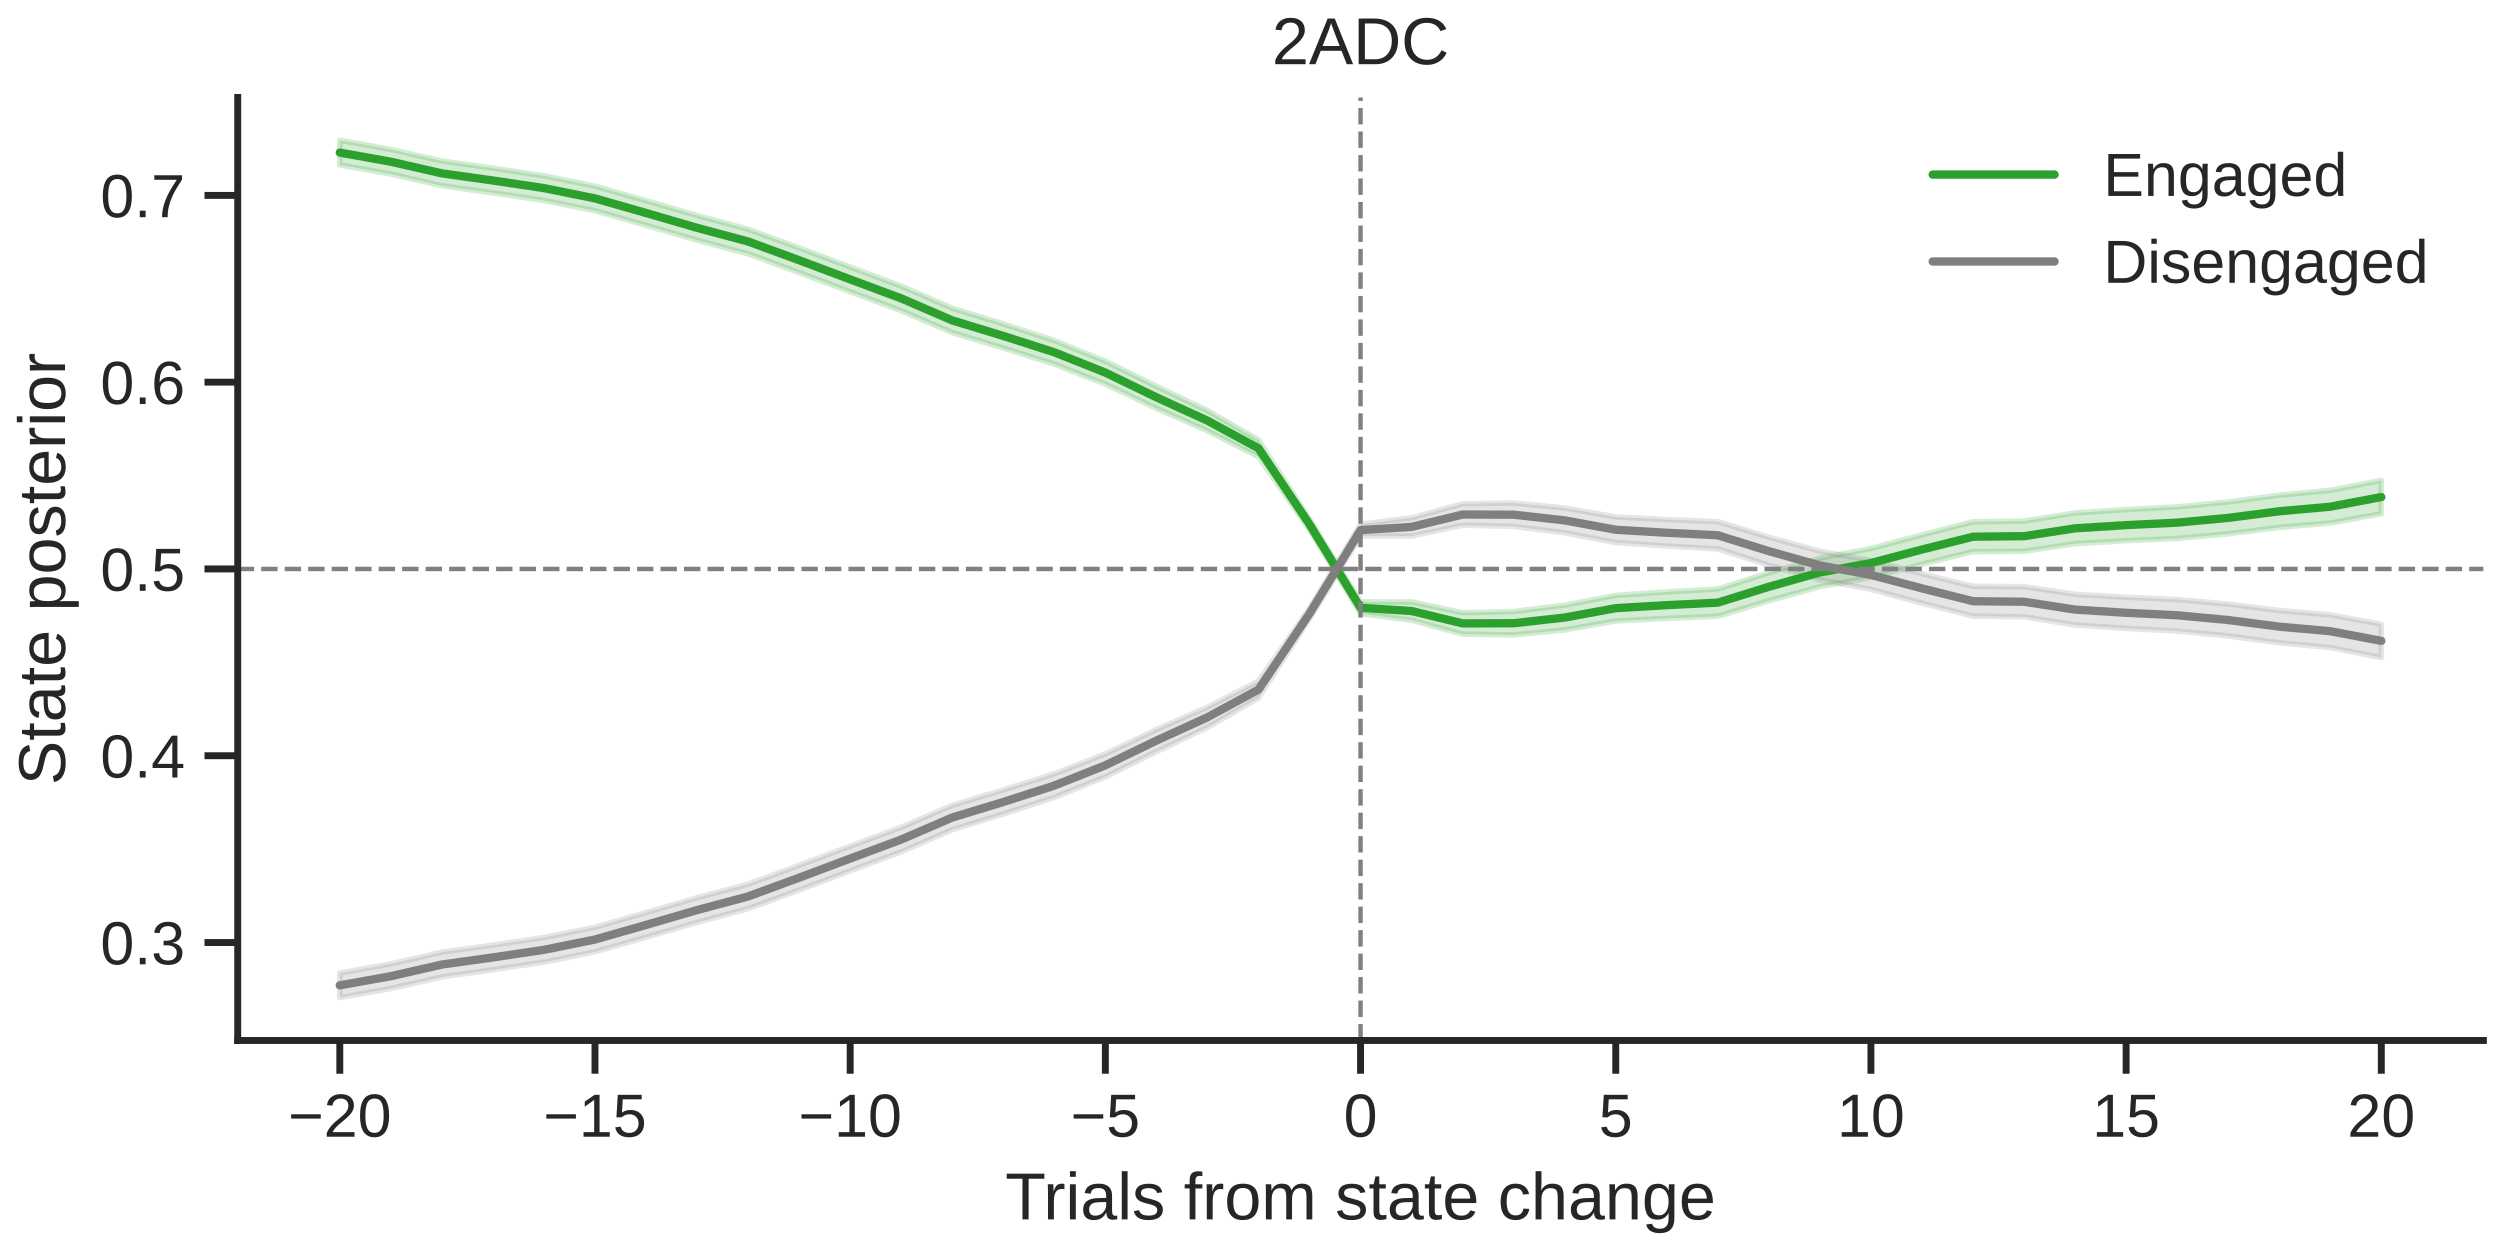
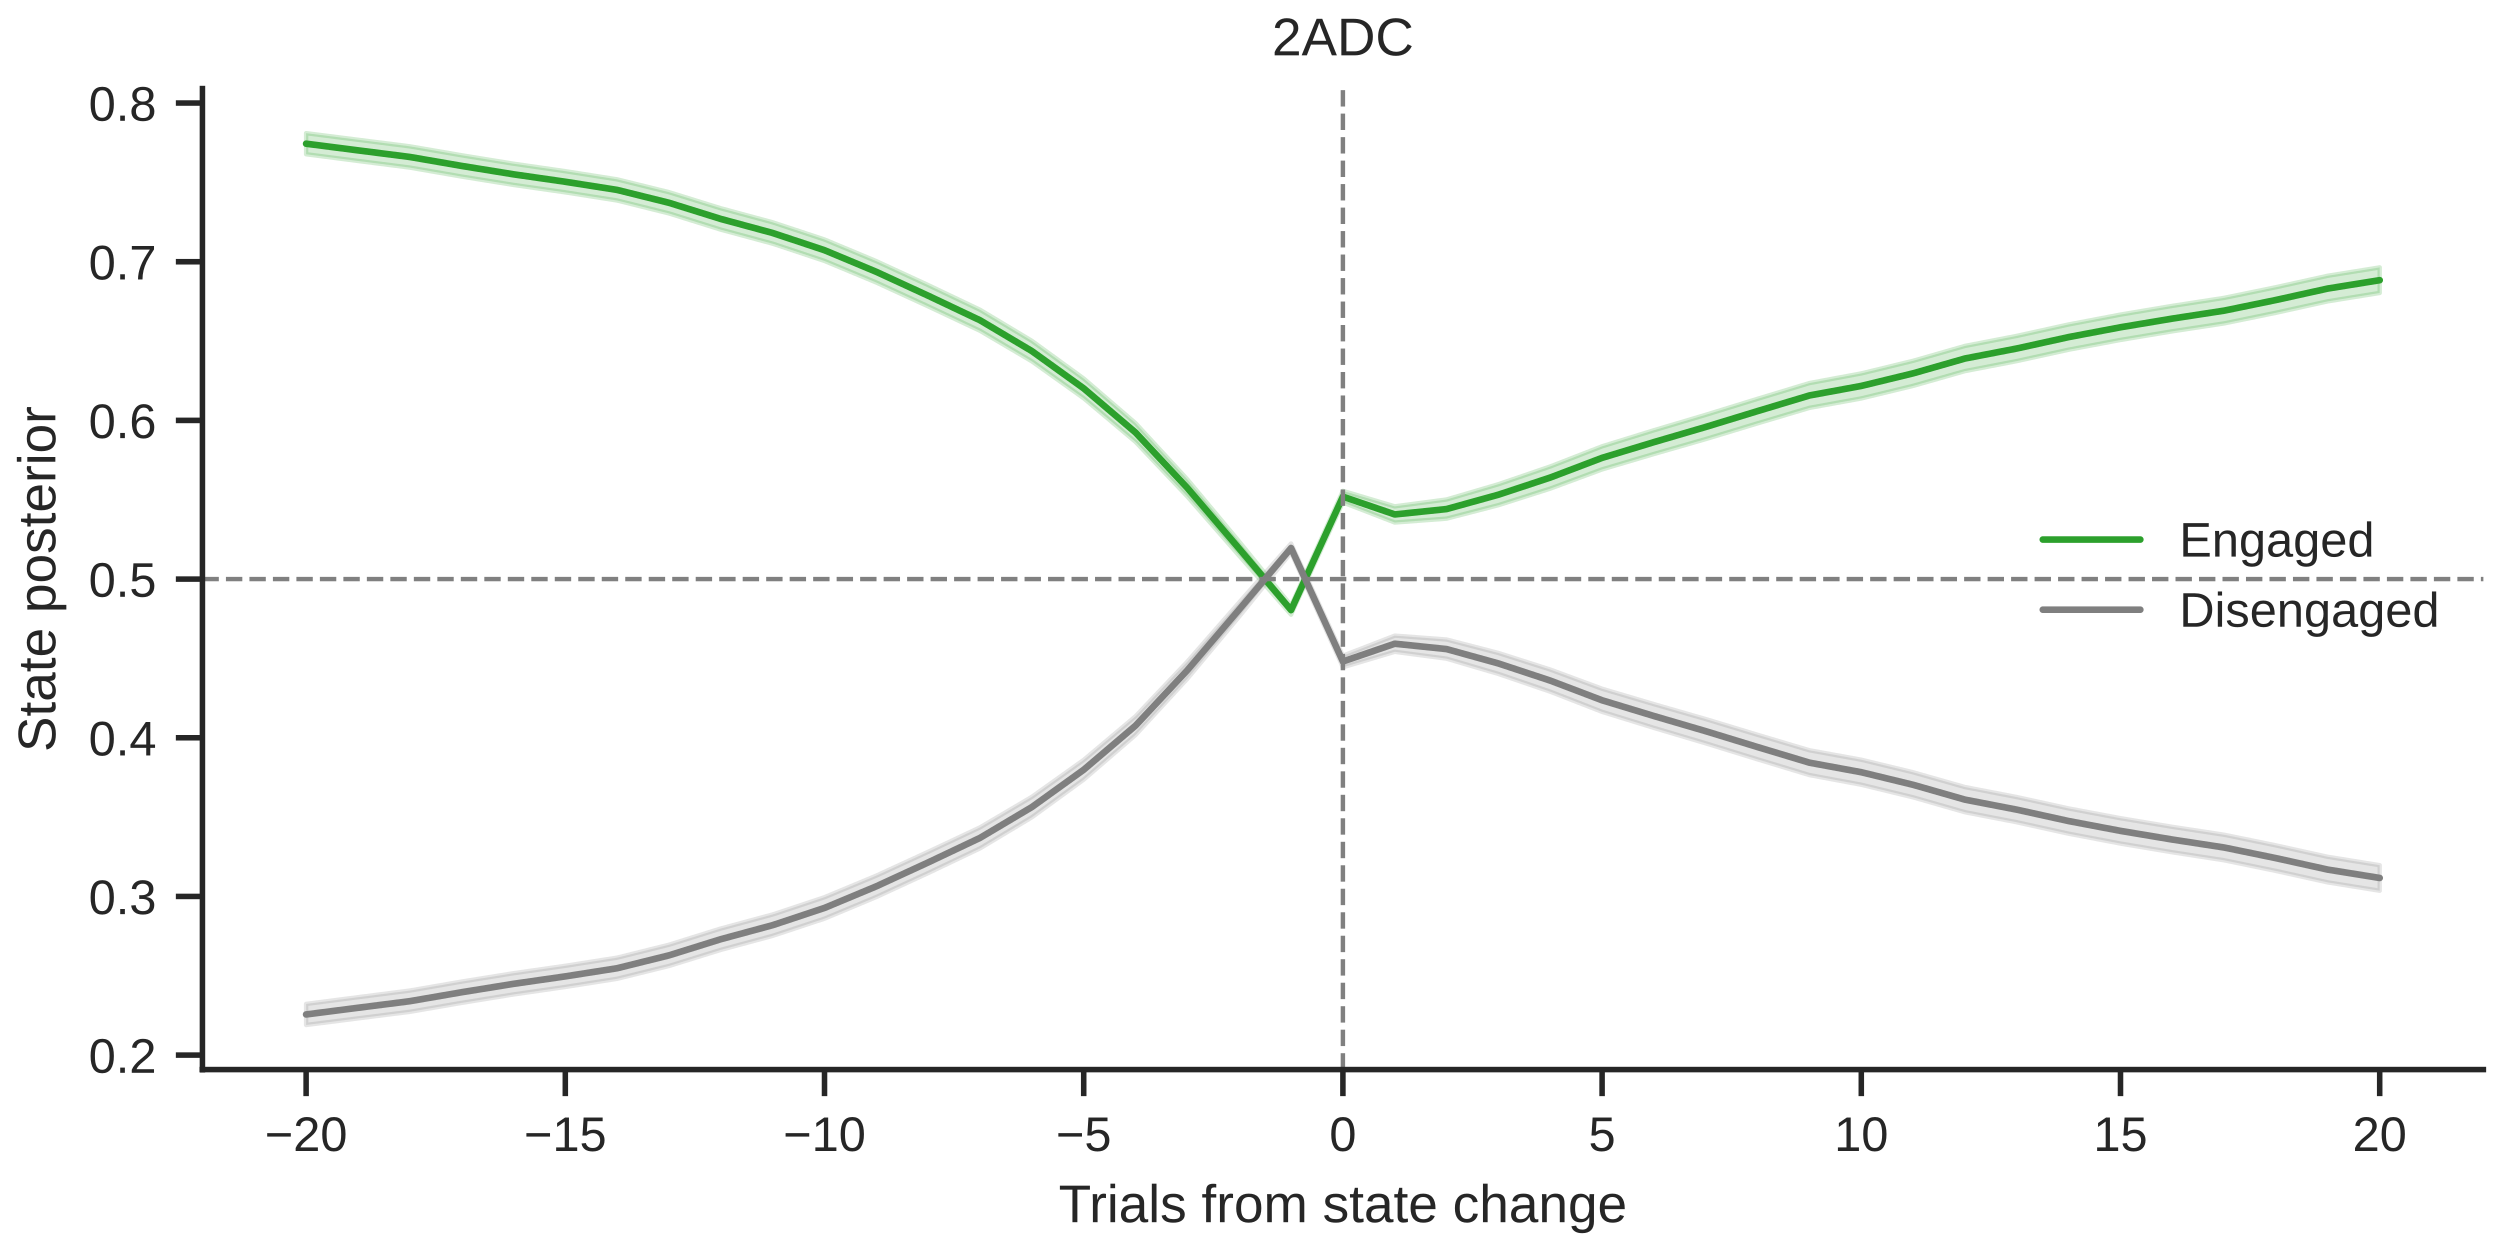
<svg xmlns="http://www.w3.org/2000/svg" xmlns:xlink="http://www.w3.org/1999/xlink" width="451.276pt" height="225.638pt" viewBox="0 0 451.276 225.638" version="1.1">
  <defs>
    <style type="text/css">*{stroke-linejoin: round; stroke-linecap: butt}</style>
  </defs>
  <g id="figure_1">
    <g id="patch_1">
      <path d="M 0 225.638  L 451.276 225.638  L 451.276 0  L 0 0  z " style="fill: #ffffff" />
    </g>
    <g id="axes_1">
      <g id="patch_2">
-         <path d="M 42.911 187.816  L 448.275 187.816  L 448.275 17.59  L 42.911 17.59  z " style="fill: #ffffff" />
+         <path d="M 36.542 193.069  L 448.275 193.069  L 448.275 15.989  L 36.542 15.989  z " style="fill: #ffffff" />
      </g>
      <g id="matplotlib.axis_1">
        <g id="xtick_1">
          <g id="line2d_1">
            <defs>
-               <path id="m4ed6d40fe8" d="M 0 0  L 0 6  " style="stroke: #262626; stroke-width: 1.25" />
+               <path id="md0d47b7d40" d="M 0 0  L 0 4.8  " style="stroke: #262626" />
            </defs>
            <g>
-               <use xlink:href="#m4ed6d40fe8" x="61.337" y="187.816" style="fill: #262626; stroke: #262626; stroke-width: 1.25" />
+               <use xlink:href="#md0d47b7d40" x="55.257" y="193.069" style="fill: #262626; stroke: #262626" />
            </g>
          </g>
          <g id="text_1">
-             <text style="font-size: 11px; font-family: 'Arial', 'DejaVu Sans', 'Liberation Sans', 'Bitstream Vera Sans', sans-serif; text-anchor: middle; fill: #262626" x="61.337" y="205.19" transform="rotate(-0 61.33652 205.1901)">−20</text>
+             <text style="font-size: 8.8px; font-family: 'Arial', 'DejaVu Sans', 'Liberation Sans', 'Bitstream Vera Sans', sans-serif; text-anchor: middle; fill: #262626" x="55.257" y="207.776" transform="rotate(-0 55.25679 207.776)">−20</text>
          </g>
        </g>
        <g id="xtick_2">
          <g id="line2d_2">
            <g>
-               <use xlink:href="#m4ed6d40fe8" x="107.401" y="187.816" style="fill: #262626; stroke: #262626; stroke-width: 1.25" />
+               <use xlink:href="#md0d47b7d40" x="102.045" y="193.069" style="fill: #262626; stroke: #262626" />
            </g>
          </g>
          <g id="text_2">
-             <text style="font-size: 11px; font-family: 'Arial', 'DejaVu Sans', 'Liberation Sans', 'Bitstream Vera Sans', sans-serif; text-anchor: middle; fill: #262626" x="107.401" y="205.19" transform="rotate(-0 107.4007 205.1901)">−15</text>
+             <text style="font-size: 8.8px; font-family: 'Arial', 'DejaVu Sans', 'Liberation Sans', 'Bitstream Vera Sans', sans-serif; text-anchor: middle; fill: #262626" x="102.045" y="207.776" transform="rotate(-0 102.0447 207.776)">−15</text>
          </g>
        </g>
        <g id="xtick_3">
          <g id="line2d_3">
            <g>
-               <use xlink:href="#m4ed6d40fe8" x="153.465" y="187.816" style="fill: #262626; stroke: #262626; stroke-width: 1.25" />
+               <use xlink:href="#md0d47b7d40" x="148.833" y="193.069" style="fill: #262626; stroke: #262626" />
            </g>
          </g>
          <g id="text_3">
-             <text style="font-size: 11px; font-family: 'Arial', 'DejaVu Sans', 'Liberation Sans', 'Bitstream Vera Sans', sans-serif; text-anchor: middle; fill: #262626" x="153.465" y="205.19" transform="rotate(-0 153.4648 205.1901)">−10</text>
+             <text style="font-size: 8.8px; font-family: 'Arial', 'DejaVu Sans', 'Liberation Sans', 'Bitstream Vera Sans', sans-serif; text-anchor: middle; fill: #262626" x="148.833" y="207.776" transform="rotate(-0 148.8326 207.776)">−10</text>
          </g>
        </g>
        <g id="xtick_4">
          <g id="line2d_4">
            <g>
-               <use xlink:href="#m4ed6d40fe8" x="199.529" y="187.816" style="fill: #262626; stroke: #262626; stroke-width: 1.25" />
+               <use xlink:href="#md0d47b7d40" x="195.621" y="193.069" style="fill: #262626; stroke: #262626" />
            </g>
          </g>
          <g id="text_4">
-             <text style="font-size: 11px; font-family: 'Arial', 'DejaVu Sans', 'Liberation Sans', 'Bitstream Vera Sans', sans-serif; text-anchor: middle; fill: #262626" x="199.529" y="205.19" transform="rotate(-0 199.529 205.1901)">−5</text>
+             <text style="font-size: 8.8px; font-family: 'Arial', 'DejaVu Sans', 'Liberation Sans', 'Bitstream Vera Sans', sans-serif; text-anchor: middle; fill: #262626" x="195.621" y="207.776" transform="rotate(-0 195.6206 207.776)">−5</text>
          </g>
        </g>
        <g id="xtick_5">
          <g id="line2d_5">
            <g>
-               <use xlink:href="#m4ed6d40fe8" x="245.593" y="187.816" style="fill: #262626; stroke: #262626; stroke-width: 1.25" />
+               <use xlink:href="#md0d47b7d40" x="242.408" y="193.069" style="fill: #262626; stroke: #262626" />
            </g>
          </g>
          <g id="text_5">
-             <text style="font-size: 11px; font-family: 'Arial', 'DejaVu Sans', 'Liberation Sans', 'Bitstream Vera Sans', sans-serif; text-anchor: middle; fill: #262626" x="245.593" y="205.19" transform="rotate(-0 245.5931 205.1901)">0</text>
+             <text style="font-size: 8.8px; font-family: 'Arial', 'DejaVu Sans', 'Liberation Sans', 'Bitstream Vera Sans', sans-serif; text-anchor: middle; fill: #262626" x="242.408" y="207.776" transform="rotate(-0 242.4085 207.776)">0</text>
          </g>
        </g>
        <g id="xtick_6">
          <g id="line2d_6">
            <g>
-               <use xlink:href="#m4ed6d40fe8" x="291.657" y="187.816" style="fill: #262626; stroke: #262626; stroke-width: 1.25" />
+               <use xlink:href="#md0d47b7d40" x="289.196" y="193.069" style="fill: #262626; stroke: #262626" />
            </g>
          </g>
          <g id="text_6">
-             <text style="font-size: 11px; font-family: 'Arial', 'DejaVu Sans', 'Liberation Sans', 'Bitstream Vera Sans', sans-serif; text-anchor: middle; fill: #262626" x="291.657" y="205.19" transform="rotate(-0 291.6573 205.1901)">5</text>
+             <text style="font-size: 8.8px; font-family: 'Arial', 'DejaVu Sans', 'Liberation Sans', 'Bitstream Vera Sans', sans-serif; text-anchor: middle; fill: #262626" x="289.196" y="207.776" transform="rotate(-0 289.1964 207.776)">5</text>
          </g>
        </g>
        <g id="xtick_7">
          <g id="line2d_7">
            <g>
-               <use xlink:href="#m4ed6d40fe8" x="337.721" y="187.816" style="fill: #262626; stroke: #262626; stroke-width: 1.25" />
+               <use xlink:href="#md0d47b7d40" x="335.984" y="193.069" style="fill: #262626; stroke: #262626" />
            </g>
          </g>
          <g id="text_7">
-             <text style="font-size: 11px; font-family: 'Arial', 'DejaVu Sans', 'Liberation Sans', 'Bitstream Vera Sans', sans-serif; text-anchor: middle; fill: #262626" x="337.721" y="205.19" transform="rotate(-0 337.7214 205.1901)">10</text>
+             <text style="font-size: 8.8px; font-family: 'Arial', 'DejaVu Sans', 'Liberation Sans', 'Bitstream Vera Sans', sans-serif; text-anchor: middle; fill: #262626" x="335.984" y="207.776" transform="rotate(-0 335.9843 207.776)">10</text>
          </g>
        </g>
        <g id="xtick_8">
          <g id="line2d_8">
            <g>
-               <use xlink:href="#m4ed6d40fe8" x="383.786" y="187.816" style="fill: #262626; stroke: #262626; stroke-width: 1.25" />
+               <use xlink:href="#md0d47b7d40" x="382.772" y="193.069" style="fill: #262626; stroke: #262626" />
            </g>
          </g>
          <g id="text_8">
-             <text style="font-size: 11px; font-family: 'Arial', 'DejaVu Sans', 'Liberation Sans', 'Bitstream Vera Sans', sans-serif; text-anchor: middle; fill: #262626" x="383.786" y="205.19" transform="rotate(-0 383.7855 205.1901)">15</text>
+             <text style="font-size: 8.8px; font-family: 'Arial', 'DejaVu Sans', 'Liberation Sans', 'Bitstream Vera Sans', sans-serif; text-anchor: middle; fill: #262626" x="382.772" y="207.776" transform="rotate(-0 382.7723 207.776)">15</text>
          </g>
        </g>
        <g id="xtick_9">
          <g id="line2d_9">
            <g>
-               <use xlink:href="#m4ed6d40fe8" x="429.85" y="187.816" style="fill: #262626; stroke: #262626; stroke-width: 1.25" />
+               <use xlink:href="#md0d47b7d40" x="429.56" y="193.069" style="fill: #262626; stroke: #262626" />
            </g>
          </g>
          <g id="text_9">
-             <text style="font-size: 11px; font-family: 'Arial', 'DejaVu Sans', 'Liberation Sans', 'Bitstream Vera Sans', sans-serif; text-anchor: middle; fill: #262626" x="429.85" y="205.19" transform="rotate(-0 429.8497 205.1901)">20</text>
+             <text style="font-size: 8.8px; font-family: 'Arial', 'DejaVu Sans', 'Liberation Sans', 'Bitstream Vera Sans', sans-serif; text-anchor: middle; fill: #262626" x="429.56" y="207.776" transform="rotate(-0 429.5602 207.776)">20</text>
          </g>
        </g>
        <g id="text_10">
-           <text style="font-size: 12px; font-family: 'Arial', 'DejaVu Sans', 'Liberation Sans', 'Bitstream Vera Sans', sans-serif; text-anchor: middle; fill: #262626" x="245.593" y="220.112" transform="rotate(-0 245.5931 220.1119)">Trials from state change</text>
+           <text style="font-size: 9.6px; font-family: 'Arial', 'DejaVu Sans', 'Liberation Sans', 'Bitstream Vera Sans', sans-serif; text-anchor: middle; fill: #262626" x="242.408" y="220.617" transform="rotate(-0 242.4085 220.6171)">Trials from state change</text>
        </g>
      </g>
      <g id="matplotlib.axis_2">
        <g id="ytick_1">
          <g id="line2d_10">
            <defs>
-               <path id="m8aa62d9917" d="M 0 0  L -6 0  " style="stroke: #262626; stroke-width: 1.25" />
+               <path id="m1f228473d9" d="M 0 0  L -4.8 0  " style="stroke: #262626" />
            </defs>
            <g>
-               <use xlink:href="#m8aa62d9917" x="42.911" y="170.137" style="fill: #262626; stroke: #262626; stroke-width: 1.25" />
+               <use xlink:href="#m1f228473d9" x="36.542" y="190.455" style="fill: #262626; stroke: #262626" />
            </g>
          </g>
          <g id="text_11">
-             <text style="font-size: 11px; font-family: 'Arial', 'DejaVu Sans', 'Liberation Sans', 'Bitstream Vera Sans', sans-serif; text-anchor: end; fill: #262626" x="33.411" y="174.074" transform="rotate(-0 33.41087 174.0742)">0.3</text>
+             <text style="font-size: 8.8px; font-family: 'Arial', 'DejaVu Sans', 'Liberation Sans', 'Bitstream Vera Sans', sans-serif; text-anchor: end; fill: #262626" x="28.242" y="193.658" transform="rotate(-0 28.24161 193.6584)">0.2</text>
          </g>
        </g>
        <g id="ytick_2">
          <g id="line2d_11">
            <g>
-               <use xlink:href="#m8aa62d9917" x="42.911" y="136.42" style="fill: #262626; stroke: #262626; stroke-width: 1.25" />
+               <use xlink:href="#m1f228473d9" x="36.542" y="161.813" style="fill: #262626; stroke: #262626" />
            </g>
          </g>
          <g id="text_12">
-             <text style="font-size: 11px; font-family: 'Arial', 'DejaVu Sans', 'Liberation Sans', 'Bitstream Vera Sans', sans-serif; text-anchor: end; fill: #262626" x="33.411" y="140.357" transform="rotate(-0 33.41087 140.357)">0.4</text>
+             <text style="font-size: 8.8px; font-family: 'Arial', 'DejaVu Sans', 'Liberation Sans', 'Bitstream Vera Sans', sans-serif; text-anchor: end; fill: #262626" x="28.242" y="165.016" transform="rotate(-0 28.24161 165.0165)">0.3</text>
          </g>
        </g>
        <g id="ytick_3">
          <g id="line2d_12">
            <g>
-               <use xlink:href="#m8aa62d9917" x="42.911" y="102.703" style="fill: #262626; stroke: #262626; stroke-width: 1.25" />
+               <use xlink:href="#m1f228473d9" x="36.542" y="133.171" style="fill: #262626; stroke: #262626" />
            </g>
          </g>
          <g id="text_13">
-             <text style="font-size: 11px; font-family: 'Arial', 'DejaVu Sans', 'Liberation Sans', 'Bitstream Vera Sans', sans-serif; text-anchor: end; fill: #262626" x="33.411" y="106.64" transform="rotate(-0 33.41087 106.6398)">0.5</text>
+             <text style="font-size: 8.8px; font-family: 'Arial', 'DejaVu Sans', 'Liberation Sans', 'Bitstream Vera Sans', sans-serif; text-anchor: end; fill: #262626" x="28.242" y="136.375" transform="rotate(-0 28.24161 136.3746)">0.4</text>
          </g>
        </g>
        <g id="ytick_4">
          <g id="line2d_13">
            <g>
-               <use xlink:href="#m8aa62d9917" x="42.911" y="68.986" style="fill: #262626; stroke: #262626; stroke-width: 1.25" />
+               <use xlink:href="#m1f228473d9" x="36.542" y="104.529" style="fill: #262626; stroke: #262626" />
            </g>
          </g>
          <g id="text_14">
-             <text style="font-size: 11px; font-family: 'Arial', 'DejaVu Sans', 'Liberation Sans', 'Bitstream Vera Sans', sans-serif; text-anchor: end; fill: #262626" x="33.411" y="72.923" transform="rotate(-0 33.41087 72.92266)">0.6</text>
+             <text style="font-size: 8.8px; font-family: 'Arial', 'DejaVu Sans', 'Liberation Sans', 'Bitstream Vera Sans', sans-serif; text-anchor: end; fill: #262626" x="28.242" y="107.733" transform="rotate(-0 28.24161 107.7327)">0.5</text>
          </g>
        </g>
        <g id="ytick_5">
          <g id="line2d_14">
            <g>
-               <use xlink:href="#m8aa62d9917" x="42.911" y="35.269" style="fill: #262626; stroke: #262626; stroke-width: 1.25" />
+               <use xlink:href="#m1f228473d9" x="36.542" y="75.887" style="fill: #262626; stroke: #262626" />
            </g>
          </g>
          <g id="text_15">
-             <text style="font-size: 11px; font-family: 'Arial', 'DejaVu Sans', 'Liberation Sans', 'Bitstream Vera Sans', sans-serif; text-anchor: end; fill: #262626" x="33.411" y="39.205" transform="rotate(-0 33.41087 39.20549)">0.7</text>
-           </g>
-         </g>
-         <g id="text_16">
-           <text style="font-size: 12px; font-family: 'Arial', 'DejaVu Sans', 'Liberation Sans', 'Bitstream Vera Sans', sans-serif; text-anchor: middle; fill: #262626" x="11.736" y="102.703" transform="rotate(-90 11.73587 102.703)">State posterior</text>
+             <text style="font-size: 8.8px; font-family: 'Arial', 'DejaVu Sans', 'Liberation Sans', 'Bitstream Vera Sans', sans-serif; text-anchor: end; fill: #262626" x="28.242" y="79.091" transform="rotate(-0 28.24161 79.09076)">0.6</text>
+           </g>
+         </g>
+         <g id="ytick_6">
+           <g id="line2d_15">
+             <g>
+               <use xlink:href="#m1f228473d9" x="36.542" y="47.246" style="fill: #262626; stroke: #262626" />
+             </g>
+           </g>
+           <g id="text_16">
+             <text style="font-size: 8.8px; font-family: 'Arial', 'DejaVu Sans', 'Liberation Sans', 'Bitstream Vera Sans', sans-serif; text-anchor: end; fill: #262626" x="28.242" y="50.449" transform="rotate(-0 28.24161 50.44885)">0.7</text>
+           </g>
+         </g>
+         <g id="ytick_7">
+           <g id="line2d_16">
+             <g>
+               <use xlink:href="#m1f228473d9" x="36.542" y="18.604" style="fill: #262626; stroke: #262626" />
+             </g>
+           </g>
+           <g id="text_17">
+             <text style="font-size: 8.8px; font-family: 'Arial', 'DejaVu Sans', 'Liberation Sans', 'Bitstream Vera Sans', sans-serif; text-anchor: end; fill: #262626" x="28.242" y="21.807" transform="rotate(-0 28.24161 21.80693)">0.8</text>
+           </g>
+         </g>
+         <g id="text_18">
+           <text style="font-size: 9.6px; font-family: 'Arial', 'DejaVu Sans', 'Liberation Sans', 'Bitstream Vera Sans', sans-serif; text-anchor: middle; fill: #262626" x="9.989" y="104.529" transform="rotate(-90 9.989303 104.5294)">State posterior</text>
        </g>
      </g>
      <g id="FillBetweenPolyCollection_1">
        <defs>
-           <path id="m11952feab5" d="M 61.337 -200.311  L 61.337 -195.876  L 70.549 -194.222  L 79.762 -192.103  L 88.975 -190.818  L 98.188 -189.458  L 107.401 -187.599  L 116.613 -184.964  L 125.826 -182.282  L 135.039 -179.824  L 144.252 -176.434  L 153.465 -172.973  L 162.678 -169.556  L 171.89 -165.598  L 181.103 -162.822  L 190.316 -159.911  L 199.529 -156.307  L 208.742 -151.922  L 217.955 -147.88  L 227.167 -143.181  L 236.38 -130.025  L 245.593 -114.856  L 254.806 -113.694  L 264.019 -111.168  L 273.232 -111.026  L 282.444 -111.93  L 291.657 -113.543  L 300.87 -114.01  L 310.083 -114.395  L 319.296 -117.194  L 328.509 -119.731  L 337.721 -121.395  L 346.934 -123.788  L 356.147 -126.063  L 365.36 -126.127  L 374.573 -127.499  L 383.786 -128.039  L 392.998 -128.446  L 402.211 -129.275  L 411.424 -130.438  L 420.637 -131.215  L 429.85 -132.907  L 429.85 -138.921  L 429.85 -138.921  L 420.637 -137.131  L 411.424 -136.262  L 402.211 -135.037  L 392.998 -134.144  L 383.786 -133.658  L 374.573 -133.048  L 365.36 -131.583  L 356.147 -131.451  L 346.934 -129.097  L 337.721 -126.624  L 328.509 -124.885  L 319.296 -122.252  L 310.083 -119.316  L 300.87 -118.798  L 291.657 -118.17  L 282.444 -116.401  L 273.232 -115.253  L 264.019 -115.043  L 254.806 -116.992  L 245.593 -116.996  L 236.38 -131.95  L 227.167 -146.241  L 217.955 -151.524  L 208.742 -155.911  L 199.529 -160.45  L 190.316 -164.167  L 181.103 -167.171  L 171.89 -169.998  L 162.678 -173.992  L 153.465 -177.432  L 144.252 -180.894  L 135.039 -184.264  L 125.826 -186.737  L 116.613 -189.417  L 107.401 -192.043  L 98.188 -193.905  L 88.975 -195.287  L 79.762 -196.576  L 70.549 -198.667  L 61.337 -200.311  z " style="stroke: #2ca02c; stroke-opacity: 0.2" />
+           <path id="m8f6cf3591c" d="M 55.257 -201.599  L 55.257 -197.796  L 64.614 -196.584  L 73.972 -195.386  L 83.33 -193.765  L 92.687 -192.256  L 102.045 -190.915  L 111.402 -189.444  L 120.76 -187.112  L 130.117 -184.183  L 139.475 -181.649  L 148.833 -178.535  L 158.19 -174.637  L 167.548 -170.335  L 176.905 -165.929  L 186.263 -160.415  L 195.621 -153.744  L 204.978 -145.871  L 214.336 -135.999  L 223.693 -125.307  L 233.051 -114.687  L 242.408 -134.94  L 251.766 -131.317  L 261.124 -132.021  L 270.481 -134.448  L 279.839 -137.439  L 289.196 -140.905  L 298.554 -143.687  L 307.912 -146.382  L 317.269 -149.222  L 326.627 -152.013  L 335.984 -153.718  L 345.342 -155.988  L 354.7 -158.653  L 364.057 -160.459  L 373.415 -162.513  L 382.772 -164.274  L 392.13 -165.833  L 401.487 -167.261  L 410.845 -169.182  L 420.203 -171.247  L 429.56 -172.756  L 429.56 -177.367  L 429.56 -177.367  L 420.203 -175.865  L 410.845 -173.795  L 401.487 -171.87  L 392.13 -170.423  L 382.772 -168.852  L 373.415 -167.07  L 364.057 -165.006  L 354.7 -163.195  L 345.342 -160.509  L 335.984 -158.234  L 326.627 -156.491  L 317.269 -153.651  L 307.912 -150.761  L 298.554 -147.975  L 289.196 -145.075  L 279.839 -141.436  L 270.481 -138.232  L 261.124 -135.475  L 251.766 -134.237  L 242.408 -137.028  L 233.051 -116.344  L 223.693 -127.87  L 214.336 -139.096  L 204.978 -149.249  L 195.621 -157.309  L 186.263 -164.111  L 176.905 -169.72  L 167.548 -174.175  L 158.19 -178.495  L 148.833 -182.402  L 139.475 -185.506  L 130.117 -188.04  L 120.76 -190.948  L 111.402 -193.262  L 102.045 -194.736  L 92.687 -196.088  L 83.33 -197.609  L 73.972 -199.222  L 64.614 -200.407  L 55.257 -201.599  z " style="stroke: #2ca02c; stroke-opacity: 0.2; stroke-width: 0.8" />
        </defs>
-         <g clip-path="url(#p6e2e665091)">
-           <use xlink:href="#m11952feab5" x="0" y="225.638" style="fill: #2ca02c; fill-opacity: 0.2; stroke: #2ca02c; stroke-opacity: 0.2" />
+         <g clip-path="url(#p8561fb0798)">
+           <use xlink:href="#m8f6cf3591c" x="0" y="225.638" style="fill: #2ca02c; fill-opacity: 0.2; stroke: #2ca02c; stroke-opacity: 0.2; stroke-width: 0.8" />
        </g>
      </g>
      <g id="FillBetweenPolyCollection_2">
        <defs>
-           <path id="mce807965bb" d="M 61.337 -49.993  L 61.337 -45.559  L 70.549 -47.203  L 79.762 -49.293  L 88.975 -50.583  L 98.188 -51.964  L 107.401 -53.826  L 116.613 -56.453  L 125.826 -59.132  L 135.039 -61.605  L 144.252 -64.975  L 153.465 -68.437  L 162.678 -71.878  L 171.89 -75.872  L 181.103 -78.698  L 190.316 -81.703  L 199.529 -85.42  L 208.742 -89.958  L 217.955 -94.345  L 227.167 -99.629  L 236.38 -113.919  L 245.593 -128.873  L 254.806 -128.878  L 264.019 -130.826  L 273.232 -130.617  L 282.444 -129.468  L 291.657 -127.7  L 300.87 -127.071  L 310.083 -126.554  L 319.296 -123.618  L 328.509 -120.985  L 337.721 -119.246  L 346.934 -116.772  L 356.147 -114.419  L 365.36 -114.286  L 374.573 -112.822  L 383.786 -112.211  L 392.998 -111.726  L 402.211 -110.833  L 411.424 -109.607  L 420.637 -108.739  L 429.85 -106.949  L 429.85 -112.963  L 429.85 -112.963  L 420.637 -114.654  L 411.424 -115.432  L 402.211 -116.595  L 392.998 -117.424  L 383.786 -117.831  L 374.573 -118.371  L 365.36 -119.743  L 356.147 -119.806  L 346.934 -122.082  L 337.721 -124.474  L 328.509 -126.138  L 319.296 -128.675  L 310.083 -131.475  L 300.87 -131.859  L 291.657 -132.326  L 282.444 -133.939  L 273.232 -134.843  L 264.019 -134.702  L 254.806 -132.176  L 245.593 -131.014  L 236.38 -115.845  L 227.167 -102.689  L 217.955 -97.989  L 208.742 -93.947  L 199.529 -89.563  L 190.316 -85.959  L 181.103 -83.048  L 171.89 -80.272  L 162.678 -76.313  L 153.465 -72.896  L 144.252 -69.436  L 135.039 -66.046  L 125.826 -63.588  L 116.613 -60.906  L 107.401 -58.271  L 98.188 -56.412  L 88.975 -55.051  L 79.762 -53.767  L 70.549 -51.648  L 61.337 -49.993  z " style="stroke: #7f7f7f; stroke-opacity: 0.2" />
+           <path id="mdad3c52fa4" d="M 55.257 -44.42  L 55.257 -40.617  L 64.614 -41.81  L 73.972 -42.995  L 83.33 -44.608  L 92.687 -46.129  L 102.045 -47.481  L 111.402 -48.955  L 120.76 -51.269  L 130.117 -54.177  L 139.475 -56.711  L 148.833 -59.814  L 158.19 -63.721  L 167.548 -68.042  L 176.905 -72.496  L 186.263 -78.106  L 195.621 -84.908  L 204.978 -92.968  L 214.336 -103.121  L 223.693 -114.347  L 233.051 -125.873  L 242.408 -105.189  L 251.766 -107.98  L 261.124 -106.742  L 270.481 -103.985  L 279.839 -100.781  L 289.196 -97.142  L 298.554 -94.242  L 307.912 -91.456  L 317.269 -88.566  L 326.627 -85.726  L 335.984 -83.983  L 345.342 -81.708  L 354.7 -79.022  L 364.057 -77.211  L 373.415 -75.147  L 382.772 -73.365  L 392.13 -71.794  L 401.487 -70.347  L 410.845 -68.422  L 420.203 -66.352  L 429.56 -64.85  L 429.56 -69.461  L 429.56 -69.461  L 420.203 -70.97  L 410.845 -73.034  L 401.487 -74.956  L 392.13 -76.384  L 382.772 -77.943  L 373.415 -79.704  L 364.057 -81.758  L 354.7 -83.564  L 345.342 -86.229  L 335.984 -88.499  L 326.627 -90.204  L 317.269 -92.995  L 307.912 -95.835  L 298.554 -98.53  L 289.196 -101.312  L 279.839 -104.778  L 270.481 -107.769  L 261.124 -110.196  L 251.766 -110.9  L 242.408 -107.277  L 233.051 -127.53  L 223.693 -116.91  L 214.336 -106.218  L 204.978 -96.346  L 195.621 -88.473  L 186.263 -81.802  L 176.905 -76.287  L 167.548 -71.882  L 158.19 -67.58  L 148.833 -63.682  L 139.475 -60.568  L 130.117 -58.034  L 120.76 -55.105  L 111.402 -52.773  L 102.045 -51.302  L 92.687 -49.961  L 83.33 -48.452  L 73.972 -46.831  L 64.614 -45.633  L 55.257 -44.42  z " style="stroke: #7f7f7f; stroke-opacity: 0.2; stroke-width: 0.8" />
        </defs>
-         <g clip-path="url(#p6e2e665091)">
-           <use xlink:href="#mce807965bb" x="0" y="225.638" style="fill: #7f7f7f; fill-opacity: 0.2; stroke: #7f7f7f; stroke-opacity: 0.2" />
-         </g>
-       </g>
-       <g id="line2d_15">
-         <path d="M 61.337 27.544  L 70.549 29.194  L 79.762 31.298  L 88.975 32.585  L 98.188 33.956  L 107.401 35.817  L 116.613 38.448  L 125.826 41.128  L 135.039 43.594  L 144.252 46.974  L 153.465 50.435  L 162.678 53.864  L 171.89 57.84  L 181.103 60.641  L 190.316 63.599  L 199.529 67.259  L 208.742 71.721  L 217.955 75.936  L 227.167 80.927  L 236.38 94.65  L 245.593 109.712  L 254.806 110.295  L 264.019 112.532  L 273.232 112.498  L 282.444 111.472  L 291.657 109.781  L 300.87 109.233  L 310.083 108.782  L 319.296 105.915  L 328.509 103.33  L 337.721 101.628  L 346.934 99.195  L 356.147 96.881  L 365.36 96.783  L 374.573 95.365  L 383.786 94.789  L 392.998 94.343  L 402.211 93.482  L 411.424 92.288  L 420.637 91.465  L 429.85 89.724  " clip-path="url(#p6e2e665091)" style="fill: none; stroke: #2ca02c; stroke-width: 1.5; stroke-linecap: round" />
-       </g>
-       <g id="line2d_16">
-         <path d="M 61.337 177.862  L 70.549 176.212  L 79.762 174.108  L 88.975 172.821  L 98.188 171.45  L 107.401 169.589  L 116.613 166.959  L 125.826 164.278  L 135.039 161.812  L 144.252 158.432  L 153.465 154.971  L 162.678 151.542  L 171.89 147.566  L 181.103 144.765  L 190.316 141.807  L 199.529 138.147  L 208.742 133.685  L 217.955 129.47  L 227.167 124.479  L 236.38 110.756  L 245.593 95.694  L 254.806 95.111  L 264.019 92.874  L 273.232 92.908  L 282.444 93.934  L 291.657 95.625  L 300.87 96.173  L 310.083 96.624  L 319.296 99.491  L 328.509 102.076  L 337.721 103.778  L 346.934 106.211  L 356.147 108.525  L 365.36 108.623  L 374.573 110.041  L 383.786 110.617  L 392.998 111.063  L 402.211 111.924  L 411.424 113.118  L 420.637 113.941  L 429.85 115.682  " clip-path="url(#p6e2e665091)" style="fill: none; stroke: #7f7f7f; stroke-width: 1.5; stroke-linecap: round" />
-       </g>
-       <g id="line2d_17" />
-       <g id="line2d_18" />
-       <g id="line2d_19">
-         <path d="M 245.593 187.816  L 245.593 17.59  " clip-path="url(#p6e2e665091)" style="fill: none; stroke-dasharray: 2.96,1.28; stroke-dashoffset: 0; stroke: #808080; stroke-width: 0.8" />
-       </g>
-       <g id="line2d_20">
-         <path d="M 42.911 102.703  L 448.275 102.703  " clip-path="url(#p6e2e665091)" style="fill: none; stroke-dasharray: 2.96,1.28; stroke-dashoffset: 0; stroke: #808080; stroke-width: 0.8" />
+         <g clip-path="url(#p8561fb0798)">
+           <use xlink:href="#mdad3c52fa4" x="0" y="225.638" style="fill: #7f7f7f; fill-opacity: 0.2; stroke: #7f7f7f; stroke-opacity: 0.2; stroke-width: 0.8" />
+         </g>
+       </g>
+       <g id="line2d_17">
+         <path d="M 55.257 25.94  L 64.614 27.142  L 73.972 28.334  L 83.33 29.951  L 92.687 31.466  L 102.045 32.812  L 111.402 34.285  L 120.76 36.608  L 130.117 39.526  L 139.475 42.06  L 148.833 45.169  L 158.19 49.072  L 167.548 53.383  L 176.905 57.813  L 186.263 63.375  L 195.621 70.111  L 204.978 78.078  L 214.336 88.09  L 223.693 99.049  L 233.051 110.122  L 242.408 89.654  L 251.766 92.861  L 261.124 91.89  L 270.481 89.298  L 279.839 86.201  L 289.196 82.648  L 298.554 79.807  L 307.912 77.066  L 317.269 74.202  L 326.627 71.385  L 335.984 69.662  L 345.342 67.389  L 354.7 64.714  L 364.057 62.905  L 373.415 60.846  L 382.772 59.075  L 392.13 57.51  L 401.487 56.072  L 410.845 54.149  L 420.203 52.082  L 429.56 50.576  " clip-path="url(#p8561fb0798)" style="fill: none; stroke: #2ca02c; stroke-width: 1.2; stroke-linecap: round" />
+       </g>
+       <g id="line2d_18">
+         <path d="M 55.257 183.119  L 64.614 181.916  L 73.972 180.725  L 83.33 179.108  L 92.687 177.593  L 102.045 176.246  L 111.402 174.774  L 120.76 172.451  L 130.117 169.532  L 139.475 166.999  L 148.833 163.89  L 158.19 159.987  L 167.548 155.676  L 176.905 151.246  L 186.263 145.684  L 195.621 138.947  L 204.978 130.981  L 214.336 120.968  L 223.693 110.009  L 233.051 98.936  L 242.408 119.405  L 251.766 116.198  L 261.124 117.169  L 270.481 119.761  L 279.839 122.858  L 289.196 126.411  L 298.554 129.252  L 307.912 131.992  L 317.269 134.857  L 326.627 137.673  L 335.984 139.397  L 345.342 141.669  L 354.7 144.345  L 364.057 146.153  L 373.415 148.212  L 382.772 149.984  L 392.13 151.549  L 401.487 152.986  L 410.845 154.91  L 420.203 156.977  L 429.56 158.482  " clip-path="url(#p8561fb0798)" style="fill: none; stroke: #7f7f7f; stroke-width: 1.2; stroke-linecap: round" />
+       </g>
+       <g id="line2d_19" />
+       <g id="line2d_20" />
+       <g id="line2d_21">
+         <path d="M 242.408 193.069  L 242.408 15.989  " clip-path="url(#p8561fb0798)" style="fill: none; stroke-dasharray: 2.96,1.28; stroke-dashoffset: 0; stroke: #808080; stroke-width: 0.8" />
+       </g>
+       <g id="line2d_22">
+         <path d="M 36.542 104.529  L 448.275 104.529  " clip-path="url(#p8561fb0798)" style="fill: none; stroke-dasharray: 2.96,1.28; stroke-dashoffset: 0; stroke: #808080; stroke-width: 0.8" />
      </g>
      <g id="patch_3">
-         <path d="M 42.911 187.816  L 42.911 17.59  " style="fill: none; stroke: #262626; stroke-width: 1.25; stroke-linejoin: miter; stroke-linecap: square" />
+         <path d="M 36.542 193.069  L 36.542 15.989  " style="fill: none; stroke: #262626; stroke-linejoin: miter; stroke-linecap: square" />
      </g>
      <g id="patch_4">
-         <path d="M 42.911 187.816  L 448.275 187.816  " style="fill: none; stroke: #262626; stroke-width: 1.25; stroke-linejoin: miter; stroke-linecap: square" />
-       </g>
-       <g id="text_17">
-         <text style="font-size: 12px; font-family: 'Arial', 'DejaVu Sans', 'Liberation Sans', 'Bitstream Vera Sans', sans-serif; text-anchor: middle; fill: #262626" x="245.593" y="11.59" transform="rotate(-0 245.5931 11.58962)">2ADC</text>
+         <path d="M 36.542 193.069  L 448.275 193.069  " style="fill: none; stroke: #262626; stroke-linejoin: miter; stroke-linecap: square" />
+       </g>
+       <g id="text_19">
+         <text style="font-size: 9.6px; font-family: 'Arial', 'DejaVu Sans', 'Liberation Sans', 'Bitstream Vera Sans', sans-serif; text-anchor: middle; fill: #262626" x="242.408" y="9.989" transform="rotate(-0 242.4085 9.989303)">2ADC</text>
      </g>
      <g id="legend_1">
-         <g id="line2d_21">
-           <path d="M 348.868 31.513  L 359.868 31.513  L 370.868 31.513  " style="fill: none; stroke: #2ca02c; stroke-width: 1.5; stroke-linecap: round" />
-         </g>
-         <g id="text_18">
-           <text style="font-size: 11px; font-family: 'Arial', 'DejaVu Sans', 'Liberation Sans', 'Bitstream Vera Sans', sans-serif; text-anchor: start; fill: #262626" x="379.668" y="35.363" transform="rotate(-0 379.668 35.36321)">Engaged</text>
-         </g>
-         <g id="line2d_22">
-           <path d="M 348.868 47.202  L 359.868 47.202  L 370.868 47.202  " style="fill: none; stroke: #7f7f7f; stroke-width: 1.5; stroke-linecap: round" />
-         </g>
-         <g id="text_19">
-           <text style="font-size: 11px; font-family: 'Arial', 'DejaVu Sans', 'Liberation Sans', 'Bitstream Vera Sans', sans-serif; text-anchor: start; fill: #262626" x="379.668" y="51.052" transform="rotate(-0 379.668 51.05196)">Disengaged</text>
+         <g id="line2d_23">
+           <path d="M 368.749 97.397  L 377.549 97.397  L 386.349 97.397  " style="fill: none; stroke: #2ca02c; stroke-width: 1.2; stroke-linecap: round" />
+         </g>
+         <g id="text_20">
+           <text style="font-size: 8.8px; font-family: 'Arial', 'DejaVu Sans', 'Liberation Sans', 'Bitstream Vera Sans', sans-serif; text-anchor: start; fill: #262626" x="393.389" y="100.477" transform="rotate(-0 393.3895 100.4772)">Engaged</text>
+         </g>
+         <g id="line2d_24">
+           <path d="M 368.749 110.056  L 377.549 110.056  L 386.349 110.056  " style="fill: none; stroke: #7f7f7f; stroke-width: 1.2; stroke-linecap: round" />
+         </g>
+         <g id="text_21">
+           <text style="font-size: 8.8px; font-family: 'Arial', 'DejaVu Sans', 'Liberation Sans', 'Bitstream Vera Sans', sans-serif; text-anchor: start; fill: #262626" x="393.389" y="113.136" transform="rotate(-0 393.3895 113.136)">Disengaged</text>
        </g>
      </g>
    </g>
  </g>
  <defs>
-     <clipPath id="p6e2e665091">
-       <rect x="42.911" y="17.59" width="405.364" height="170.227" />
+     <clipPath id="p8561fb0798">
+       <rect x="36.542" y="15.989" width="411.734" height="177.08" />
    </clipPath>
  </defs>
</svg>
